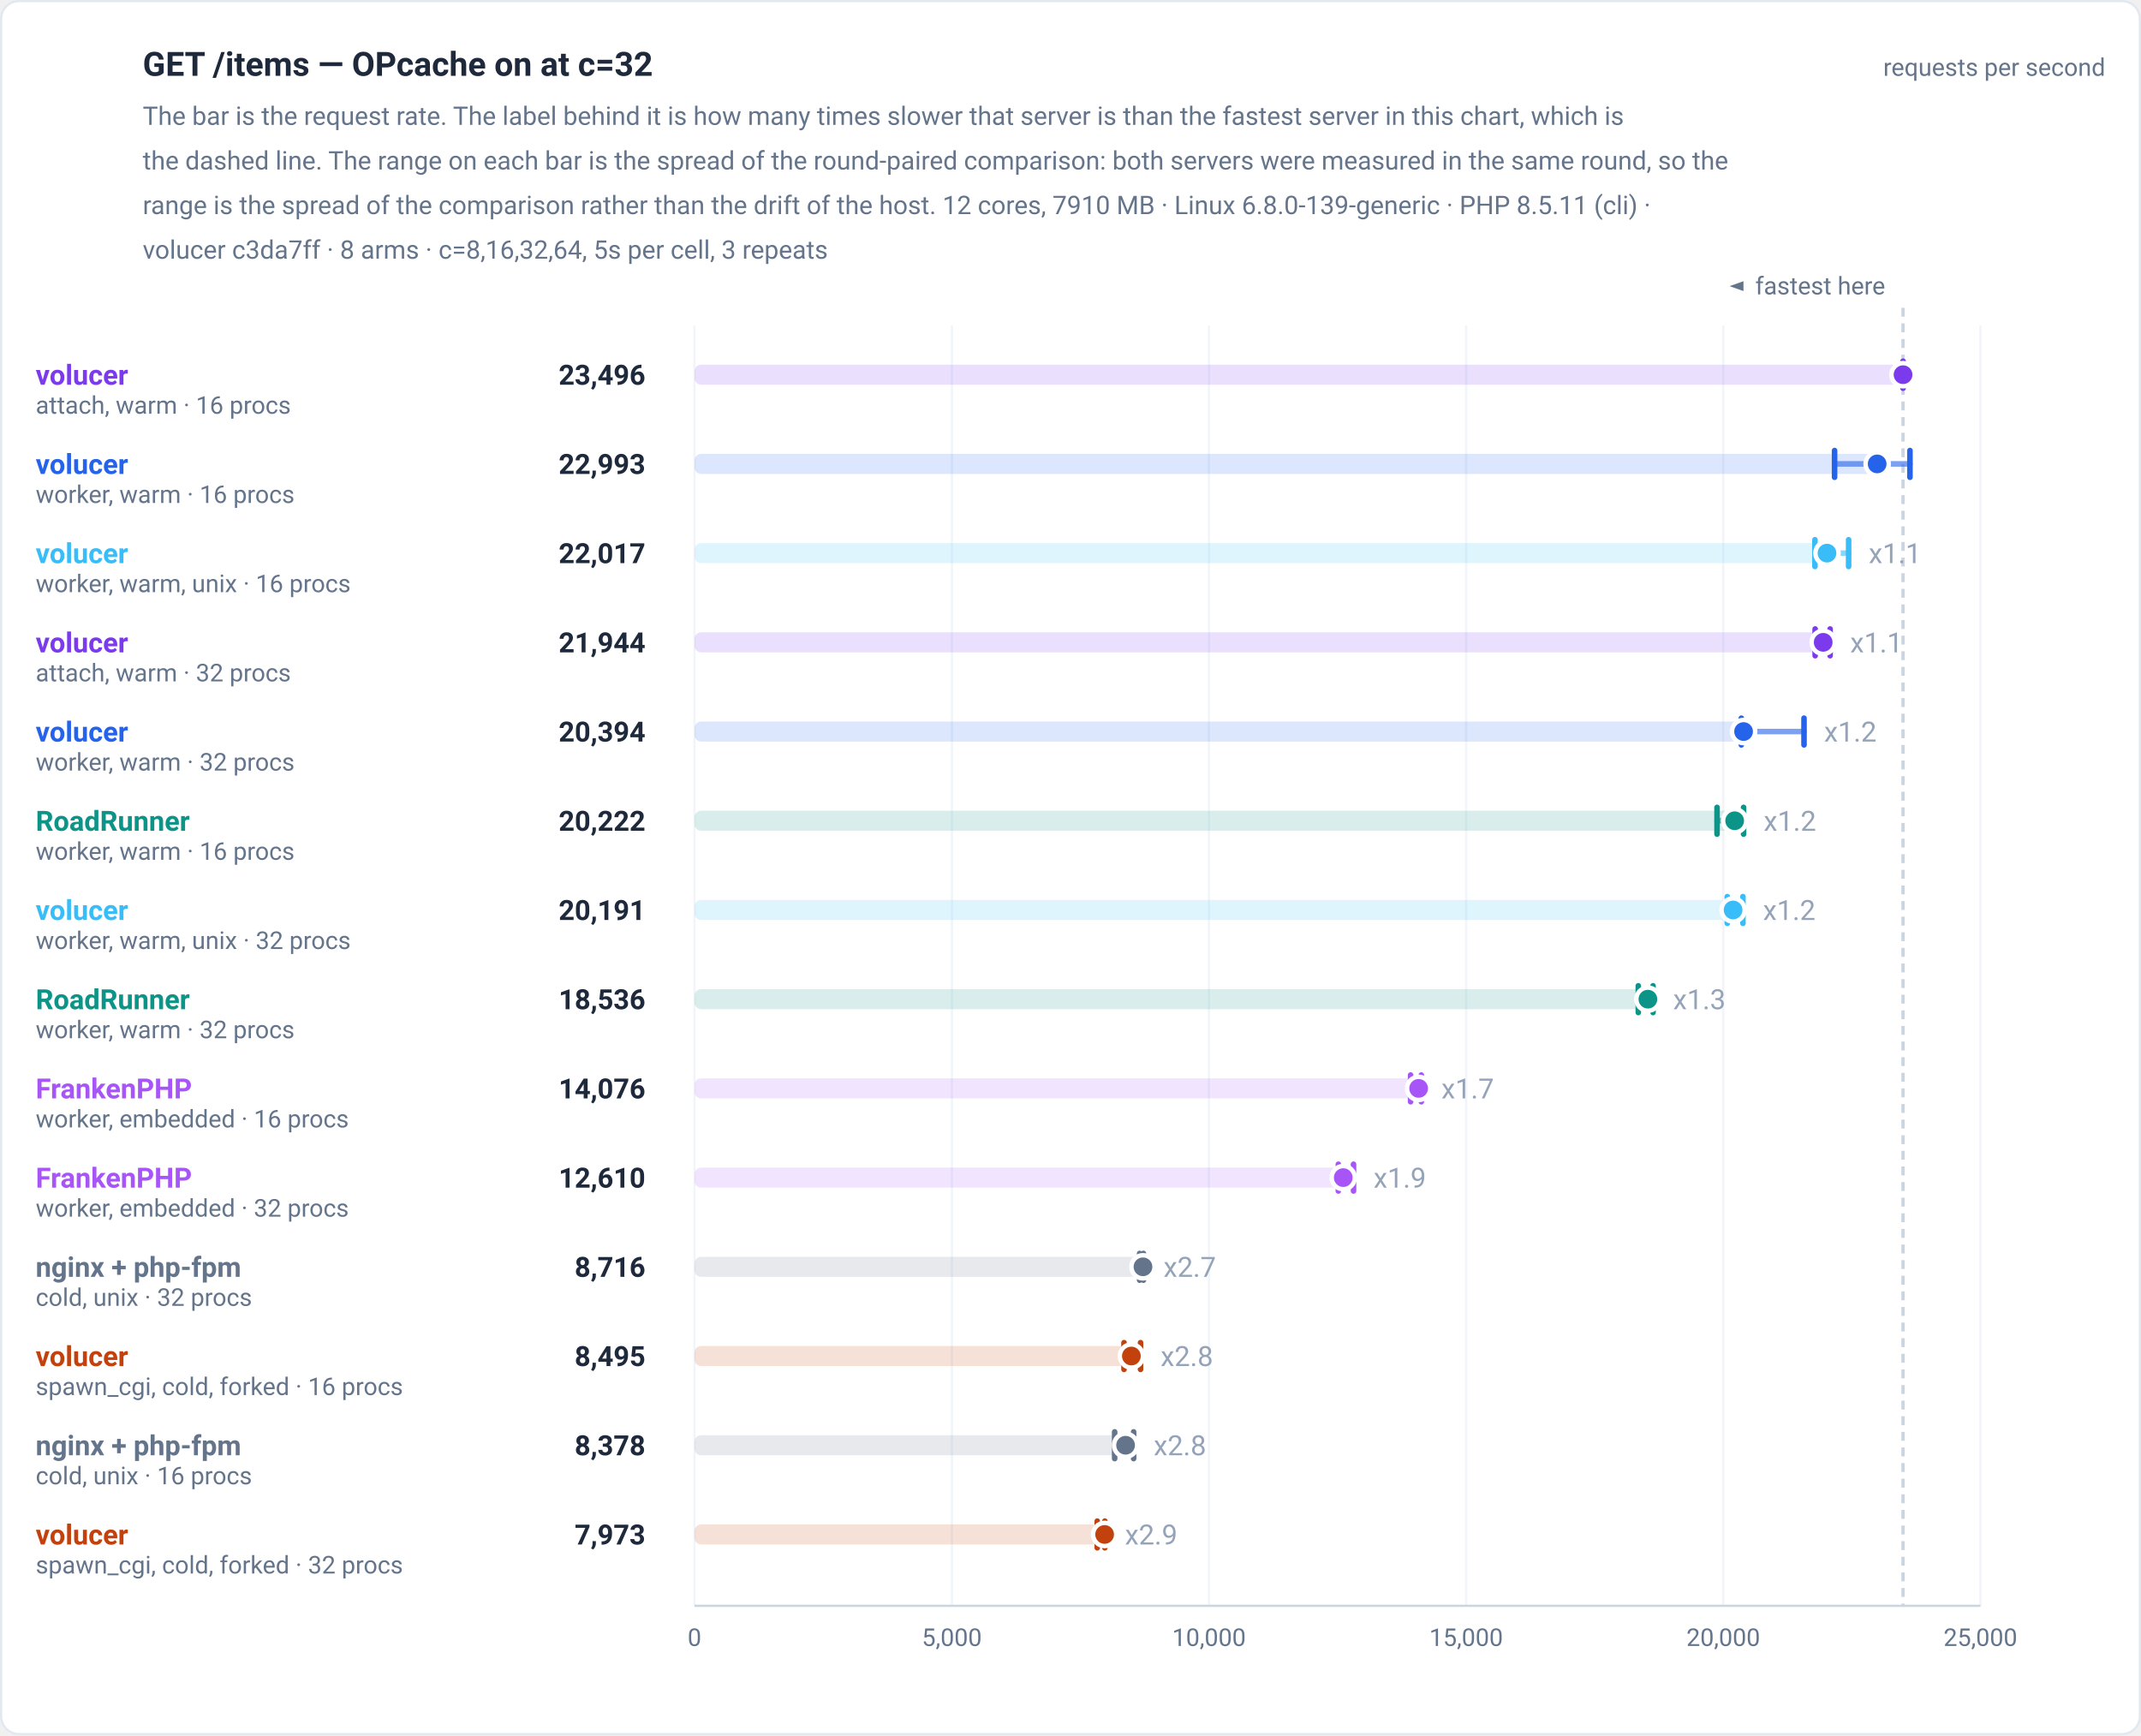
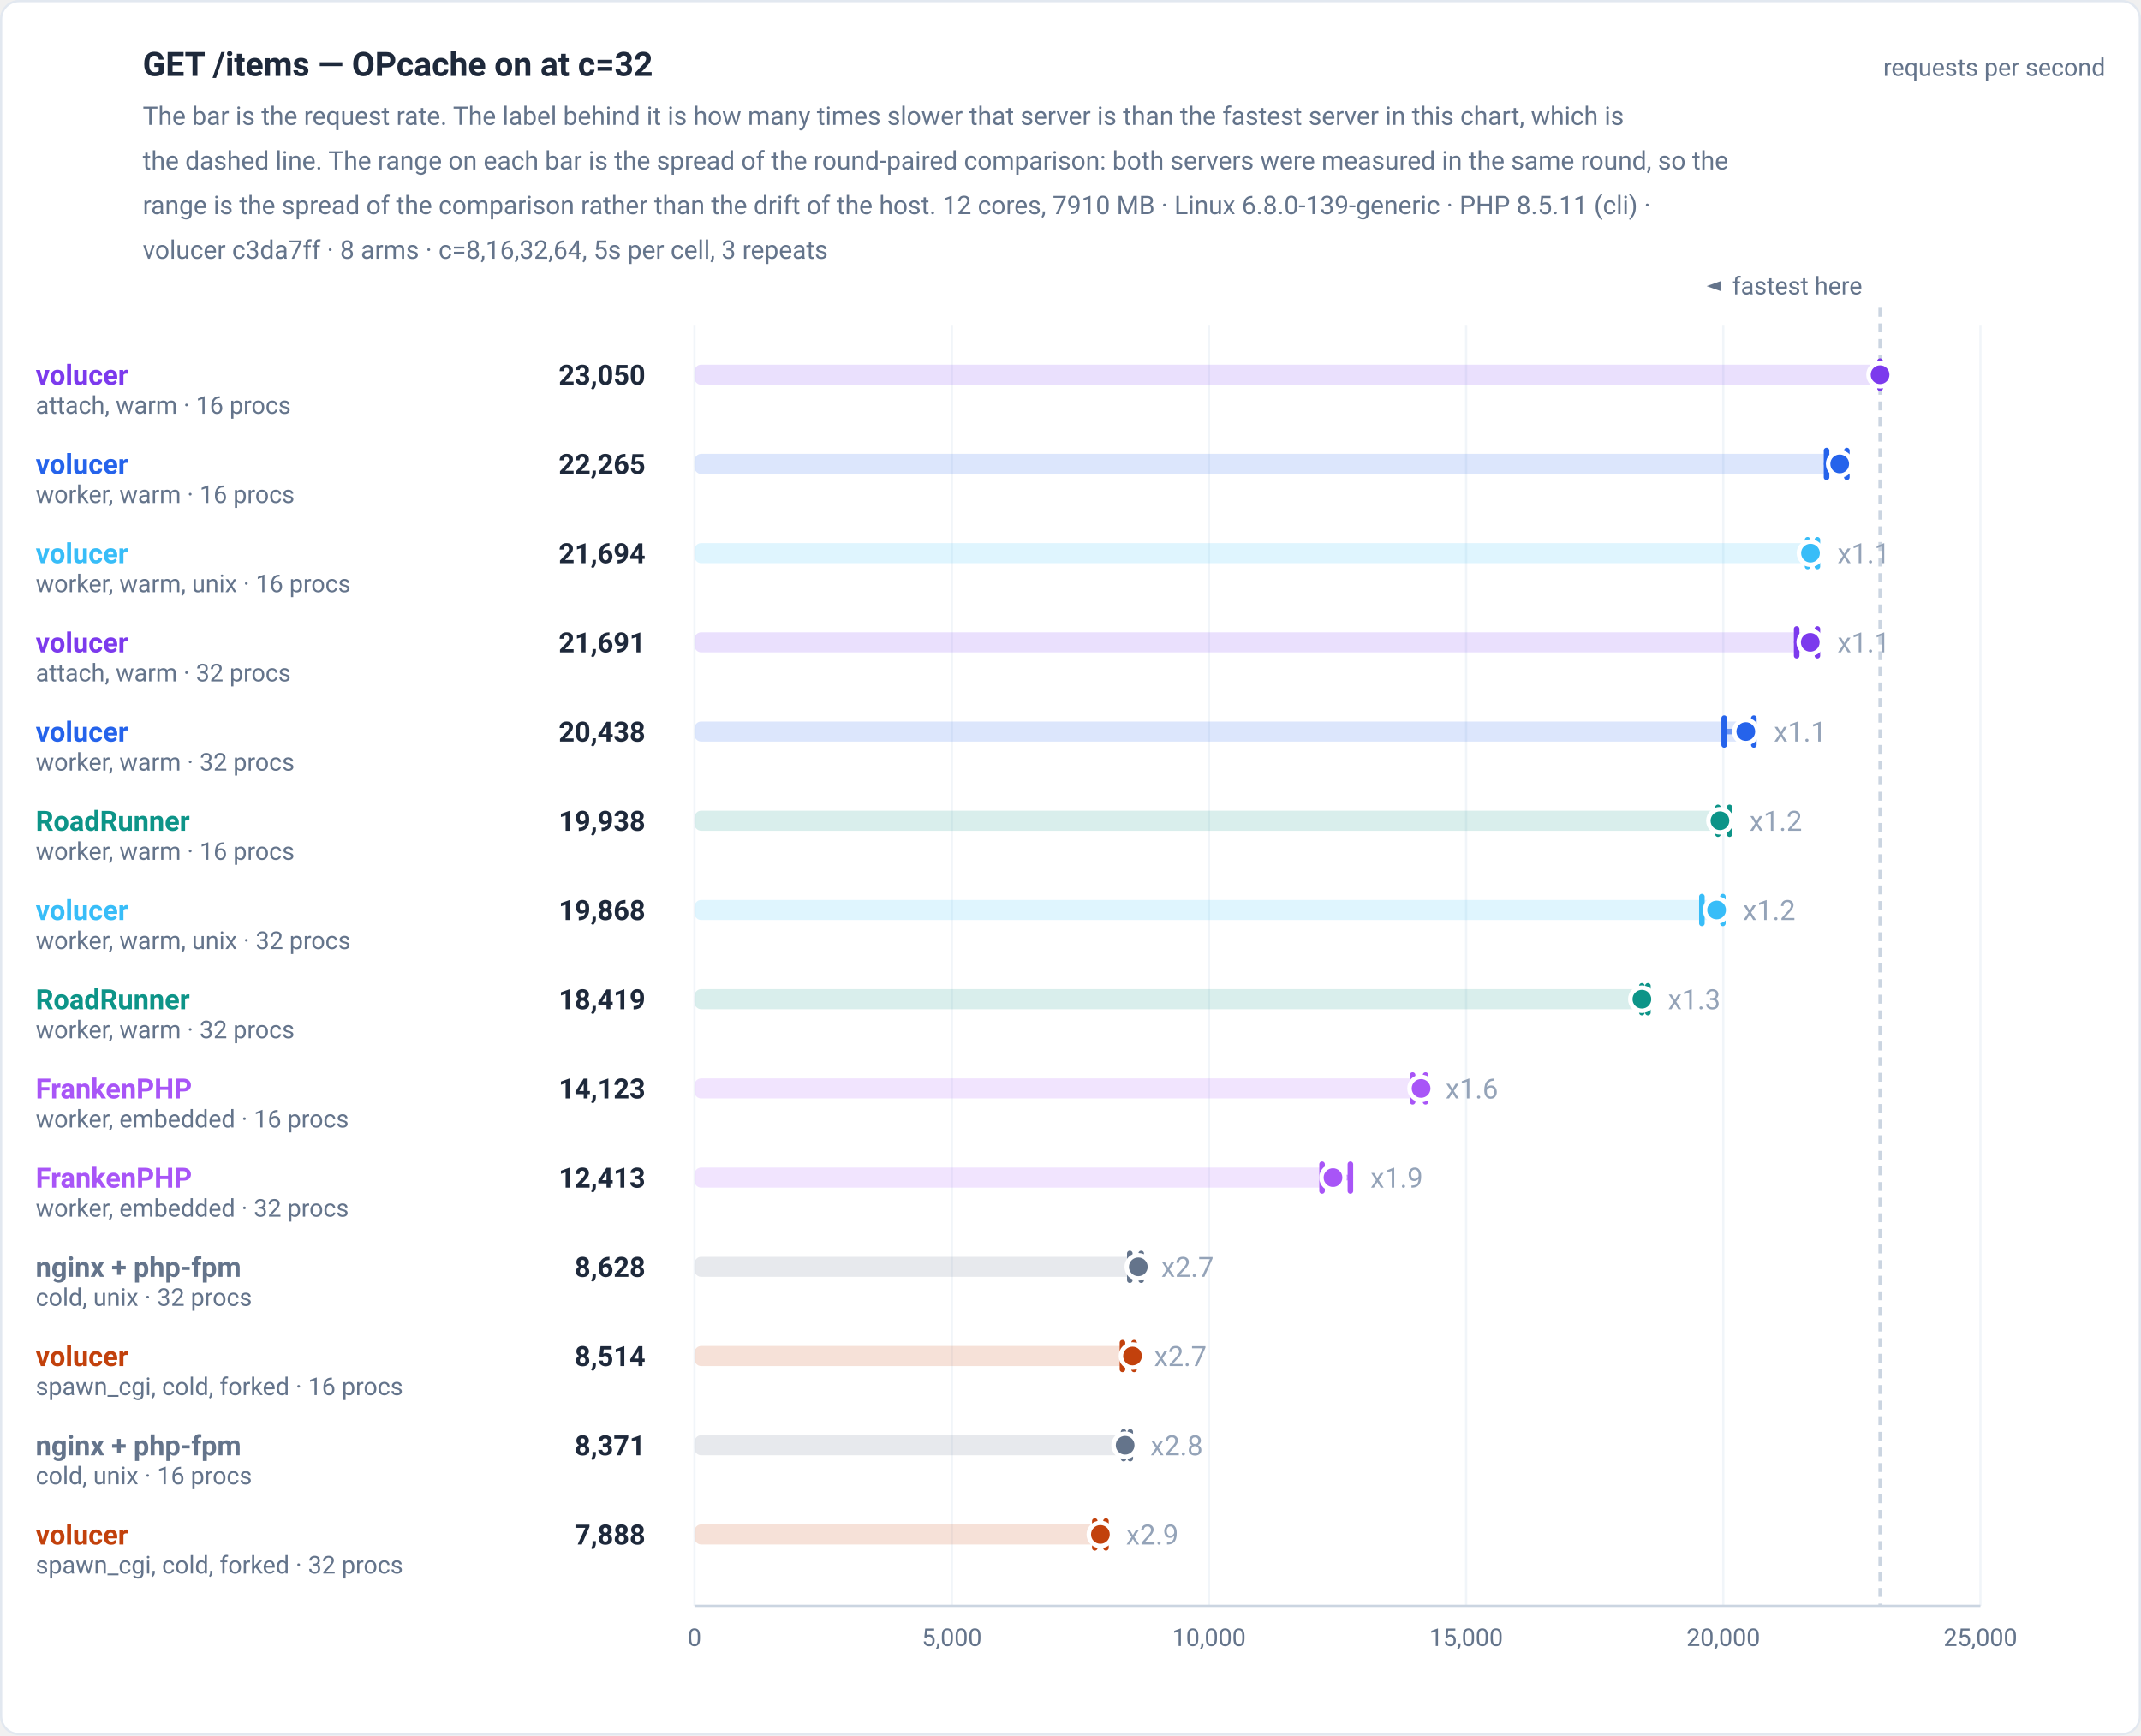
<svg xmlns="http://www.w3.org/2000/svg" width="960" height="778" viewBox="0 0 960 778" role="img" aria-label="GET /items — OPcache on at c=32">
  <rect x="0.5" y="0.5" width="959" height="777" rx="8" fill="#ffffff" stroke="#e2e8f0" />
  <text x="64.0" y="34.0" font-family="-apple-system,BlinkMacSystemFont,'Segoe UI',Roboto,Helvetica,Arial,sans-serif" font-size="15" fill="#1e293b" text-anchor="start" font-weight="600">GET /items — OPcache on at c=32</text>
  <text x="64.0" y="56.0" font-family="-apple-system,BlinkMacSystemFont,'Segoe UI',Roboto,Helvetica,Arial,sans-serif" font-size="11.5" fill="#64748b" text-anchor="start" font-weight="normal">The bar is the request rate. The label behind it is how many times slower that server is than the fastest server in this chart, which is</text>
  <text x="64.0" y="76.0" font-family="-apple-system,BlinkMacSystemFont,'Segoe UI',Roboto,Helvetica,Arial,sans-serif" font-size="11.5" fill="#64748b" text-anchor="start" font-weight="normal">the dashed line. The range on each bar is the spread of the round-paired comparison: both servers were measured in the same round, so the</text>
  <text x="64.0" y="96.0" font-family="-apple-system,BlinkMacSystemFont,'Segoe UI',Roboto,Helvetica,Arial,sans-serif" font-size="11.5" fill="#64748b" text-anchor="start" font-weight="normal">range is the spread of the comparison rather than the drift of the host. 12 cores, 7910 MB · Linux 6.8.0-139-generic · PHP 8.5.11 (cli) ·</text>
  <text x="64.0" y="116.0" font-family="-apple-system,BlinkMacSystemFont,'Segoe UI',Roboto,Helvetica,Arial,sans-serif" font-size="11.5" fill="#64748b" text-anchor="start" font-weight="normal">volucer c3da7ff · 8 arms · c=8,16,32,64, 5s per cell, 3 repeats</text>
  <text x="944.0" y="34.0" font-family="-apple-system,BlinkMacSystemFont,'Segoe UI',Roboto,Helvetica,Arial,sans-serif" font-size="11" fill="#64748b" text-anchor="end" font-weight="normal">requests per second</text>
  <line x1="311.4" y1="146.0" x2="311.4" y2="720.0" stroke="#f1f5f9" stroke-width="1" />
  <text x="311.4" y="738.0" font-family="-apple-system,BlinkMacSystemFont,'Segoe UI',Roboto,Helvetica,Arial,sans-serif" font-size="11" fill="#64748b" text-anchor="middle" font-weight="normal">0</text>
  <line x1="426.8" y1="146.0" x2="426.8" y2="720.0" stroke="#f1f5f9" stroke-width="1" />
  <text x="426.8" y="738.0" font-family="-apple-system,BlinkMacSystemFont,'Segoe UI',Roboto,Helvetica,Arial,sans-serif" font-size="11" fill="#64748b" text-anchor="middle" font-weight="normal">5,000</text>
  <line x1="542.1" y1="146.0" x2="542.1" y2="720.0" stroke="#f1f5f9" stroke-width="1" />
  <text x="542.1" y="738.0" font-family="-apple-system,BlinkMacSystemFont,'Segoe UI',Roboto,Helvetica,Arial,sans-serif" font-size="11" fill="#64748b" text-anchor="middle" font-weight="normal">10,000</text>
  <line x1="657.4" y1="146.0" x2="657.4" y2="720.0" stroke="#f1f5f9" stroke-width="1" />
  <text x="657.4" y="738.0" font-family="-apple-system,BlinkMacSystemFont,'Segoe UI',Roboto,Helvetica,Arial,sans-serif" font-size="11" fill="#64748b" text-anchor="middle" font-weight="normal">15,000</text>
  <line x1="772.7" y1="146.0" x2="772.7" y2="720.0" stroke="#f1f5f9" stroke-width="1" />
  <text x="772.7" y="738.0" font-family="-apple-system,BlinkMacSystemFont,'Segoe UI',Roboto,Helvetica,Arial,sans-serif" font-size="11" fill="#64748b" text-anchor="middle" font-weight="normal">20,000</text>
  <line x1="888.0" y1="146.0" x2="888.0" y2="720.0" stroke="#f1f5f9" stroke-width="1" />
  <text x="888.0" y="738.0" font-family="-apple-system,BlinkMacSystemFont,'Segoe UI',Roboto,Helvetica,Arial,sans-serif" font-size="11" fill="#64748b" text-anchor="middle" font-weight="normal">25,000</text>
-   <line x1="853.3" y1="138.0" x2="853.3" y2="720.0" stroke="#cbd5e1" stroke-width="1.5" stroke-dasharray="4 3" />
-   <text x="845.3" y="132.0" font-family="-apple-system,BlinkMacSystemFont,'Segoe UI',Roboto,Helvetica,Arial,sans-serif" font-size="11" fill="#64748b" text-anchor="end" font-weight="normal">◄ fastest here</text>
+   <line x1="843.0" y1="138.0" x2="843.0" y2="720.0" stroke="#cbd5e1" stroke-width="1.5" stroke-dasharray="4 3" />
+   <text x="835.0" y="132.0" font-family="-apple-system,BlinkMacSystemFont,'Segoe UI',Roboto,Helvetica,Arial,sans-serif" font-size="11" fill="#64748b" text-anchor="end" font-weight="normal">◄ fastest here</text>
  <line x1="311.4" y1="720.0" x2="888.0" y2="720.0" stroke="#cbd5e1" stroke-width="1" />
-   <rect x="311.4" y="163.5" width="541.9" height="9.0" rx="3" fill="#7c3aed" fill-opacity="0.16" />
-   <line x1="853.3" y1="168.0" x2="853.3" y2="168.0" stroke="#7c3aed" stroke-width="2.5" stroke-linecap="round" opacity="0.6" />
-   <line x1="853.3" y1="162.0" x2="853.3" y2="174.0" stroke="#7c3aed" stroke-width="2.5" stroke-linecap="round" />
-   <line x1="853.3" y1="162.0" x2="853.3" y2="174.0" stroke="#7c3aed" stroke-width="2.5" stroke-linecap="round" />
-   <circle cx="853.3" cy="168.0" r="5.2" fill="#7c3aed" stroke="#ffffff" stroke-width="2" />
+   <rect x="311.4" y="163.5" width="531.6" height="9.0" rx="3" fill="#7c3aed" fill-opacity="0.16" />
+   <line x1="843.0" y1="168.0" x2="843.0" y2="168.0" stroke="#7c3aed" stroke-width="2.5" stroke-linecap="round" opacity="0.6" />
+   <line x1="843.0" y1="162.0" x2="843.0" y2="174.0" stroke="#7c3aed" stroke-width="2.5" stroke-linecap="round" />
+   <line x1="843.0" y1="162.0" x2="843.0" y2="174.0" stroke="#7c3aed" stroke-width="2.5" stroke-linecap="round" />
+   <circle cx="843.0" cy="168.0" r="5.2" fill="#7c3aed" stroke="#ffffff" stroke-width="2" />
  <text x="16.0" y="172.5" font-family="-apple-system,BlinkMacSystemFont,'Segoe UI',Roboto,Helvetica,Arial,sans-serif" font-size="12.5" fill="#7c3aed" text-anchor="start" font-weight="700">volucer</text>
  <text x="16.0" y="185.5" font-family="-apple-system,BlinkMacSystemFont,'Segoe UI',Roboto,Helvetica,Arial,sans-serif" font-size="11" fill="#64748b" text-anchor="start" font-weight="normal">attach, warm · 16 procs</text>
-   <text x="289.4" y="172.5" font-family="-apple-system,BlinkMacSystemFont,'Segoe UI',Roboto,Helvetica,Arial,sans-serif" font-size="12.5" fill="#1e293b" text-anchor="end" font-weight="700">23,496</text>
-   <rect x="311.4" y="203.5" width="530.3" height="9.0" rx="3" fill="#2563eb" fill-opacity="0.16" />
-   <line x1="822.6" y1="208.0" x2="856.4" y2="208.0" stroke="#2563eb" stroke-width="2.5" stroke-linecap="round" opacity="0.6" />
-   <line x1="822.6" y1="202.0" x2="822.6" y2="214.0" stroke="#2563eb" stroke-width="2.5" stroke-linecap="round" />
-   <line x1="856.4" y1="202.0" x2="856.4" y2="214.0" stroke="#2563eb" stroke-width="2.5" stroke-linecap="round" />
-   <circle cx="841.7" cy="208.0" r="5.2" fill="#2563eb" stroke="#ffffff" stroke-width="2" />
+   <text x="289.4" y="172.5" font-family="-apple-system,BlinkMacSystemFont,'Segoe UI',Roboto,Helvetica,Arial,sans-serif" font-size="12.5" fill="#1e293b" text-anchor="end" font-weight="700">23,050</text>
+   <rect x="311.4" y="203.5" width="513.5" height="9.0" rx="3" fill="#2563eb" fill-opacity="0.16" />
+   <line x1="819.0" y1="208.0" x2="828.1" y2="208.0" stroke="#2563eb" stroke-width="2.5" stroke-linecap="round" opacity="0.6" />
+   <line x1="819.0" y1="202.0" x2="819.0" y2="214.0" stroke="#2563eb" stroke-width="2.5" stroke-linecap="round" />
+   <line x1="828.1" y1="202.0" x2="828.1" y2="214.0" stroke="#2563eb" stroke-width="2.5" stroke-linecap="round" />
+   <circle cx="824.9" cy="208.0" r="5.2" fill="#2563eb" stroke="#ffffff" stroke-width="2" />
  <text x="16.0" y="212.5" font-family="-apple-system,BlinkMacSystemFont,'Segoe UI',Roboto,Helvetica,Arial,sans-serif" font-size="12.5" fill="#2563eb" text-anchor="start" font-weight="700">volucer</text>
  <text x="16.0" y="225.5" font-family="-apple-system,BlinkMacSystemFont,'Segoe UI',Roboto,Helvetica,Arial,sans-serif" font-size="11" fill="#64748b" text-anchor="start" font-weight="normal">worker, warm · 16 procs</text>
-   <text x="289.4" y="212.5" font-family="-apple-system,BlinkMacSystemFont,'Segoe UI',Roboto,Helvetica,Arial,sans-serif" font-size="12.5" fill="#1e293b" text-anchor="end" font-weight="700">22,993</text>
-   <rect x="311.4" y="243.5" width="507.8" height="9.0" rx="3" fill="#38bdf8" fill-opacity="0.16" />
-   <line x1="813.8" y1="248.0" x2="828.9" y2="248.0" stroke="#38bdf8" stroke-width="2.5" stroke-linecap="round" opacity="0.6" />
-   <line x1="813.8" y1="242.0" x2="813.8" y2="254.0" stroke="#38bdf8" stroke-width="2.5" stroke-linecap="round" />
-   <line x1="828.9" y1="242.0" x2="828.9" y2="254.0" stroke="#38bdf8" stroke-width="2.5" stroke-linecap="round" />
-   <circle cx="819.2" cy="248.0" r="5.2" fill="#38bdf8" stroke="#ffffff" stroke-width="2" />
+   <text x="289.4" y="212.5" font-family="-apple-system,BlinkMacSystemFont,'Segoe UI',Roboto,Helvetica,Arial,sans-serif" font-size="12.5" fill="#1e293b" text-anchor="end" font-weight="700">22,265</text>
+   <rect x="311.4" y="243.5" width="500.3" height="9.0" rx="3" fill="#38bdf8" fill-opacity="0.16" />
+   <line x1="810.5" y1="248.0" x2="814.9" y2="248.0" stroke="#38bdf8" stroke-width="2.5" stroke-linecap="round" opacity="0.6" />
+   <line x1="810.5" y1="242.0" x2="810.5" y2="254.0" stroke="#38bdf8" stroke-width="2.5" stroke-linecap="round" />
+   <line x1="814.9" y1="242.0" x2="814.9" y2="254.0" stroke="#38bdf8" stroke-width="2.5" stroke-linecap="round" />
+   <circle cx="811.8" cy="248.0" r="5.2" fill="#38bdf8" stroke="#ffffff" stroke-width="2" />
  <text x="16.0" y="252.5" font-family="-apple-system,BlinkMacSystemFont,'Segoe UI',Roboto,Helvetica,Arial,sans-serif" font-size="12.5" fill="#38bdf8" text-anchor="start" font-weight="700">volucer</text>
  <text x="16.0" y="265.5" font-family="-apple-system,BlinkMacSystemFont,'Segoe UI',Roboto,Helvetica,Arial,sans-serif" font-size="11" fill="#64748b" text-anchor="start" font-weight="normal">worker, warm, unix · 16 procs</text>
-   <text x="289.4" y="252.5" font-family="-apple-system,BlinkMacSystemFont,'Segoe UI',Roboto,Helvetica,Arial,sans-serif" font-size="12.5" fill="#1e293b" text-anchor="end" font-weight="700">22,017</text>
-   <text x="837.9" y="252.5" font-family="-apple-system,BlinkMacSystemFont,'Segoe UI',Roboto,Helvetica,Arial,sans-serif" font-size="12.5" fill="#94a3b8" text-anchor="start" font-weight="normal">x1.1</text>
-   <rect x="311.4" y="283.5" width="506.1" height="9.0" rx="3" fill="#7c3aed" fill-opacity="0.16" />
-   <line x1="813.9" y1="288.0" x2="820.6" y2="288.0" stroke="#7c3aed" stroke-width="2.5" stroke-linecap="round" opacity="0.6" />
-   <line x1="813.9" y1="282.0" x2="813.9" y2="294.0" stroke="#7c3aed" stroke-width="2.5" stroke-linecap="round" />
-   <line x1="820.6" y1="282.0" x2="820.6" y2="294.0" stroke="#7c3aed" stroke-width="2.5" stroke-linecap="round" />
-   <circle cx="817.5" cy="288.0" r="5.2" fill="#7c3aed" stroke="#ffffff" stroke-width="2" />
+   <text x="289.4" y="252.5" font-family="-apple-system,BlinkMacSystemFont,'Segoe UI',Roboto,Helvetica,Arial,sans-serif" font-size="12.5" fill="#1e293b" text-anchor="end" font-weight="700">21,694</text>
+   <text x="823.9" y="252.5" font-family="-apple-system,BlinkMacSystemFont,'Segoe UI',Roboto,Helvetica,Arial,sans-serif" font-size="12.5" fill="#94a3b8" text-anchor="start" font-weight="normal">x1.1</text>
+   <rect x="311.4" y="283.5" width="500.3" height="9.0" rx="3" fill="#7c3aed" fill-opacity="0.16" />
+   <line x1="805.6" y1="288.0" x2="814.9" y2="288.0" stroke="#7c3aed" stroke-width="2.5" stroke-linecap="round" opacity="0.6" />
+   <line x1="805.6" y1="282.0" x2="805.6" y2="294.0" stroke="#7c3aed" stroke-width="2.5" stroke-linecap="round" />
+   <line x1="814.9" y1="282.0" x2="814.9" y2="294.0" stroke="#7c3aed" stroke-width="2.5" stroke-linecap="round" />
+   <circle cx="811.7" cy="288.0" r="5.2" fill="#7c3aed" stroke="#ffffff" stroke-width="2" />
  <text x="16.0" y="292.5" font-family="-apple-system,BlinkMacSystemFont,'Segoe UI',Roboto,Helvetica,Arial,sans-serif" font-size="12.5" fill="#7c3aed" text-anchor="start" font-weight="700">volucer</text>
  <text x="16.0" y="305.5" font-family="-apple-system,BlinkMacSystemFont,'Segoe UI',Roboto,Helvetica,Arial,sans-serif" font-size="11" fill="#64748b" text-anchor="start" font-weight="normal">attach, warm · 32 procs</text>
-   <text x="289.4" y="292.5" font-family="-apple-system,BlinkMacSystemFont,'Segoe UI',Roboto,Helvetica,Arial,sans-serif" font-size="12.5" fill="#1e293b" text-anchor="end" font-weight="700">21,944</text>
-   <text x="829.6" y="292.5" font-family="-apple-system,BlinkMacSystemFont,'Segoe UI',Roboto,Helvetica,Arial,sans-serif" font-size="12.5" fill="#94a3b8" text-anchor="start" font-weight="normal">x1.1</text>
-   <rect x="311.4" y="323.5" width="470.3" height="9.0" rx="3" fill="#2563eb" fill-opacity="0.16" />
-   <line x1="780.8" y1="328.0" x2="808.9" y2="328.0" stroke="#2563eb" stroke-width="2.5" stroke-linecap="round" opacity="0.6" />
-   <line x1="780.8" y1="322.0" x2="780.8" y2="334.0" stroke="#2563eb" stroke-width="2.5" stroke-linecap="round" />
-   <line x1="808.9" y1="322.0" x2="808.9" y2="334.0" stroke="#2563eb" stroke-width="2.5" stroke-linecap="round" />
-   <circle cx="781.8" cy="328.0" r="5.2" fill="#2563eb" stroke="#ffffff" stroke-width="2" />
+   <text x="289.4" y="292.5" font-family="-apple-system,BlinkMacSystemFont,'Segoe UI',Roboto,Helvetica,Arial,sans-serif" font-size="12.5" fill="#1e293b" text-anchor="end" font-weight="700">21,691</text>
+   <text x="823.9" y="292.5" font-family="-apple-system,BlinkMacSystemFont,'Segoe UI',Roboto,Helvetica,Arial,sans-serif" font-size="12.5" fill="#94a3b8" text-anchor="start" font-weight="normal">x1.1</text>
+   <rect x="311.4" y="323.5" width="471.3" height="9.0" rx="3" fill="#2563eb" fill-opacity="0.16" />
+   <line x1="773.1" y1="328.0" x2="786.4" y2="328.0" stroke="#2563eb" stroke-width="2.5" stroke-linecap="round" opacity="0.6" />
+   <line x1="773.1" y1="322.0" x2="773.1" y2="334.0" stroke="#2563eb" stroke-width="2.5" stroke-linecap="round" />
+   <line x1="786.4" y1="322.0" x2="786.4" y2="334.0" stroke="#2563eb" stroke-width="2.5" stroke-linecap="round" />
+   <circle cx="782.8" cy="328.0" r="5.2" fill="#2563eb" stroke="#ffffff" stroke-width="2" />
  <text x="16.0" y="332.5" font-family="-apple-system,BlinkMacSystemFont,'Segoe UI',Roboto,Helvetica,Arial,sans-serif" font-size="12.5" fill="#2563eb" text-anchor="start" font-weight="700">volucer</text>
  <text x="16.0" y="345.5" font-family="-apple-system,BlinkMacSystemFont,'Segoe UI',Roboto,Helvetica,Arial,sans-serif" font-size="11" fill="#64748b" text-anchor="start" font-weight="normal">worker, warm · 32 procs</text>
-   <text x="289.4" y="332.5" font-family="-apple-system,BlinkMacSystemFont,'Segoe UI',Roboto,Helvetica,Arial,sans-serif" font-size="12.5" fill="#1e293b" text-anchor="end" font-weight="700">20,394</text>
-   <text x="817.9" y="332.5" font-family="-apple-system,BlinkMacSystemFont,'Segoe UI',Roboto,Helvetica,Arial,sans-serif" font-size="12.5" fill="#94a3b8" text-anchor="start" font-weight="normal">x1.2</text>
-   <rect x="311.4" y="363.5" width="466.4" height="9.0" rx="3" fill="#0d9488" fill-opacity="0.16" />
-   <line x1="769.9" y1="368.0" x2="781.8" y2="368.0" stroke="#0d9488" stroke-width="2.5" stroke-linecap="round" opacity="0.6" />
-   <line x1="769.9" y1="362.0" x2="769.9" y2="374.0" stroke="#0d9488" stroke-width="2.5" stroke-linecap="round" />
-   <line x1="781.8" y1="362.0" x2="781.8" y2="374.0" stroke="#0d9488" stroke-width="2.5" stroke-linecap="round" />
-   <circle cx="777.8" cy="368.0" r="5.2" fill="#0d9488" stroke="#ffffff" stroke-width="2" />
+   <text x="289.4" y="332.5" font-family="-apple-system,BlinkMacSystemFont,'Segoe UI',Roboto,Helvetica,Arial,sans-serif" font-size="12.5" fill="#1e293b" text-anchor="end" font-weight="700">20,438</text>
+   <text x="795.4" y="332.5" font-family="-apple-system,BlinkMacSystemFont,'Segoe UI',Roboto,Helvetica,Arial,sans-serif" font-size="12.5" fill="#94a3b8" text-anchor="start" font-weight="normal">x1.1</text>
+   <rect x="311.4" y="363.5" width="459.8" height="9.0" rx="3" fill="#0d9488" fill-opacity="0.16" />
+   <line x1="770.3" y1="368.0" x2="775.5" y2="368.0" stroke="#0d9488" stroke-width="2.5" stroke-linecap="round" opacity="0.6" />
+   <line x1="770.3" y1="362.0" x2="770.3" y2="374.0" stroke="#0d9488" stroke-width="2.5" stroke-linecap="round" />
+   <line x1="775.5" y1="362.0" x2="775.5" y2="374.0" stroke="#0d9488" stroke-width="2.5" stroke-linecap="round" />
+   <circle cx="771.2" cy="368.0" r="5.2" fill="#0d9488" stroke="#ffffff" stroke-width="2" />
  <text x="16.0" y="372.5" font-family="-apple-system,BlinkMacSystemFont,'Segoe UI',Roboto,Helvetica,Arial,sans-serif" font-size="12.5" fill="#0d9488" text-anchor="start" font-weight="700">RoadRunner</text>
  <text x="16.0" y="385.5" font-family="-apple-system,BlinkMacSystemFont,'Segoe UI',Roboto,Helvetica,Arial,sans-serif" font-size="11" fill="#64748b" text-anchor="start" font-weight="normal">worker, warm · 16 procs</text>
-   <text x="289.4" y="372.5" font-family="-apple-system,BlinkMacSystemFont,'Segoe UI',Roboto,Helvetica,Arial,sans-serif" font-size="12.5" fill="#1e293b" text-anchor="end" font-weight="700">20,222</text>
-   <text x="790.8" y="372.5" font-family="-apple-system,BlinkMacSystemFont,'Segoe UI',Roboto,Helvetica,Arial,sans-serif" font-size="12.5" fill="#94a3b8" text-anchor="start" font-weight="normal">x1.2</text>
-   <rect x="311.4" y="403.5" width="465.7" height="9.0" rx="3" fill="#38bdf8" fill-opacity="0.16" />
-   <line x1="774.5" y1="408.0" x2="781.5" y2="408.0" stroke="#38bdf8" stroke-width="2.5" stroke-linecap="round" opacity="0.6" />
-   <line x1="774.5" y1="402.0" x2="774.5" y2="414.0" stroke="#38bdf8" stroke-width="2.5" stroke-linecap="round" />
-   <line x1="781.5" y1="402.0" x2="781.5" y2="414.0" stroke="#38bdf8" stroke-width="2.5" stroke-linecap="round" />
-   <circle cx="777.1" cy="408.0" r="5.2" fill="#38bdf8" stroke="#ffffff" stroke-width="2" />
+   <text x="289.4" y="372.5" font-family="-apple-system,BlinkMacSystemFont,'Segoe UI',Roboto,Helvetica,Arial,sans-serif" font-size="12.5" fill="#1e293b" text-anchor="end" font-weight="700">19,938</text>
+   <text x="784.5" y="372.5" font-family="-apple-system,BlinkMacSystemFont,'Segoe UI',Roboto,Helvetica,Arial,sans-serif" font-size="12.5" fill="#94a3b8" text-anchor="start" font-weight="normal">x1.2</text>
+   <rect x="311.4" y="403.5" width="458.2" height="9.0" rx="3" fill="#38bdf8" fill-opacity="0.16" />
+   <line x1="763.1" y1="408.0" x2="772.5" y2="408.0" stroke="#38bdf8" stroke-width="2.5" stroke-linecap="round" opacity="0.6" />
+   <line x1="763.1" y1="402.0" x2="763.1" y2="414.0" stroke="#38bdf8" stroke-width="2.5" stroke-linecap="round" />
+   <line x1="772.5" y1="402.0" x2="772.5" y2="414.0" stroke="#38bdf8" stroke-width="2.5" stroke-linecap="round" />
+   <circle cx="769.7" cy="408.0" r="5.2" fill="#38bdf8" stroke="#ffffff" stroke-width="2" />
  <text x="16.0" y="412.5" font-family="-apple-system,BlinkMacSystemFont,'Segoe UI',Roboto,Helvetica,Arial,sans-serif" font-size="12.5" fill="#38bdf8" text-anchor="start" font-weight="700">volucer</text>
  <text x="16.0" y="425.5" font-family="-apple-system,BlinkMacSystemFont,'Segoe UI',Roboto,Helvetica,Arial,sans-serif" font-size="11" fill="#64748b" text-anchor="start" font-weight="normal">worker, warm, unix · 32 procs</text>
-   <text x="289.4" y="412.5" font-family="-apple-system,BlinkMacSystemFont,'Segoe UI',Roboto,Helvetica,Arial,sans-serif" font-size="12.5" fill="#1e293b" text-anchor="end" font-weight="700">20,191</text>
-   <text x="790.5" y="412.5" font-family="-apple-system,BlinkMacSystemFont,'Segoe UI',Roboto,Helvetica,Arial,sans-serif" font-size="12.5" fill="#94a3b8" text-anchor="start" font-weight="normal">x1.2</text>
-   <rect x="311.4" y="443.5" width="427.5" height="9.0" rx="3" fill="#0d9488" fill-opacity="0.16" />
-   <line x1="734.6" y1="448.0" x2="741.2" y2="448.0" stroke="#0d9488" stroke-width="2.5" stroke-linecap="round" opacity="0.6" />
-   <line x1="734.6" y1="442.0" x2="734.6" y2="454.0" stroke="#0d9488" stroke-width="2.5" stroke-linecap="round" />
-   <line x1="741.2" y1="442.0" x2="741.2" y2="454.0" stroke="#0d9488" stroke-width="2.5" stroke-linecap="round" />
-   <circle cx="738.9" cy="448.0" r="5.2" fill="#0d9488" stroke="#ffffff" stroke-width="2" />
+   <text x="289.4" y="412.5" font-family="-apple-system,BlinkMacSystemFont,'Segoe UI',Roboto,Helvetica,Arial,sans-serif" font-size="12.5" fill="#1e293b" text-anchor="end" font-weight="700">19,868</text>
+   <text x="781.5" y="412.5" font-family="-apple-system,BlinkMacSystemFont,'Segoe UI',Roboto,Helvetica,Arial,sans-serif" font-size="12.5" fill="#94a3b8" text-anchor="start" font-weight="normal">x1.2</text>
+   <rect x="311.4" y="443.5" width="424.8" height="9.0" rx="3" fill="#0d9488" fill-opacity="0.16" />
+   <line x1="736.2" y1="448.0" x2="738.9" y2="448.0" stroke="#0d9488" stroke-width="2.5" stroke-linecap="round" opacity="0.6" />
+   <line x1="736.2" y1="442.0" x2="736.2" y2="454.0" stroke="#0d9488" stroke-width="2.5" stroke-linecap="round" />
+   <line x1="738.9" y1="442.0" x2="738.9" y2="454.0" stroke="#0d9488" stroke-width="2.5" stroke-linecap="round" />
+   <circle cx="736.2" cy="448.0" r="5.2" fill="#0d9488" stroke="#ffffff" stroke-width="2" />
  <text x="16.0" y="452.5" font-family="-apple-system,BlinkMacSystemFont,'Segoe UI',Roboto,Helvetica,Arial,sans-serif" font-size="12.5" fill="#0d9488" text-anchor="start" font-weight="700">RoadRunner</text>
  <text x="16.0" y="465.5" font-family="-apple-system,BlinkMacSystemFont,'Segoe UI',Roboto,Helvetica,Arial,sans-serif" font-size="11" fill="#64748b" text-anchor="start" font-weight="normal">worker, warm · 32 procs</text>
-   <text x="289.4" y="452.5" font-family="-apple-system,BlinkMacSystemFont,'Segoe UI',Roboto,Helvetica,Arial,sans-serif" font-size="12.5" fill="#1e293b" text-anchor="end" font-weight="700">18,536</text>
-   <text x="750.2" y="452.5" font-family="-apple-system,BlinkMacSystemFont,'Segoe UI',Roboto,Helvetica,Arial,sans-serif" font-size="12.5" fill="#94a3b8" text-anchor="start" font-weight="normal">x1.3</text>
-   <rect x="311.4" y="483.5" width="324.6" height="9.0" rx="3" fill="#a855f7" fill-opacity="0.16" />
-   <line x1="632.5" y1="488.0" x2="637.3" y2="488.0" stroke="#a855f7" stroke-width="2.5" stroke-linecap="round" opacity="0.6" />
-   <line x1="632.5" y1="482.0" x2="632.5" y2="494.0" stroke="#a855f7" stroke-width="2.5" stroke-linecap="round" />
-   <line x1="637.3" y1="482.0" x2="637.3" y2="494.0" stroke="#a855f7" stroke-width="2.5" stroke-linecap="round" />
-   <circle cx="636.1" cy="488.0" r="5.2" fill="#a855f7" stroke="#ffffff" stroke-width="2" />
+   <text x="289.4" y="452.5" font-family="-apple-system,BlinkMacSystemFont,'Segoe UI',Roboto,Helvetica,Arial,sans-serif" font-size="12.5" fill="#1e293b" text-anchor="end" font-weight="700">18,419</text>
+   <text x="747.9" y="452.5" font-family="-apple-system,BlinkMacSystemFont,'Segoe UI',Roboto,Helvetica,Arial,sans-serif" font-size="12.5" fill="#94a3b8" text-anchor="start" font-weight="normal">x1.3</text>
+   <rect x="311.4" y="483.5" width="325.7" height="9.0" rx="3" fill="#a855f7" fill-opacity="0.16" />
+   <line x1="633.4" y1="488.0" x2="639.2" y2="488.0" stroke="#a855f7" stroke-width="2.5" stroke-linecap="round" opacity="0.6" />
+   <line x1="633.4" y1="482.0" x2="633.4" y2="494.0" stroke="#a855f7" stroke-width="2.5" stroke-linecap="round" />
+   <line x1="639.2" y1="482.0" x2="639.2" y2="494.0" stroke="#a855f7" stroke-width="2.5" stroke-linecap="round" />
+   <circle cx="637.2" cy="488.0" r="5.2" fill="#a855f7" stroke="#ffffff" stroke-width="2" />
  <text x="16.0" y="492.5" font-family="-apple-system,BlinkMacSystemFont,'Segoe UI',Roboto,Helvetica,Arial,sans-serif" font-size="12.5" fill="#a855f7" text-anchor="start" font-weight="700">FrankenPHP</text>
  <text x="16.0" y="505.5" font-family="-apple-system,BlinkMacSystemFont,'Segoe UI',Roboto,Helvetica,Arial,sans-serif" font-size="11" fill="#64748b" text-anchor="start" font-weight="normal">worker, embedded · 16 procs</text>
-   <text x="289.4" y="492.5" font-family="-apple-system,BlinkMacSystemFont,'Segoe UI',Roboto,Helvetica,Arial,sans-serif" font-size="12.5" fill="#1e293b" text-anchor="end" font-weight="700">14,076</text>
-   <text x="646.3" y="492.5" font-family="-apple-system,BlinkMacSystemFont,'Segoe UI',Roboto,Helvetica,Arial,sans-serif" font-size="12.5" fill="#94a3b8" text-anchor="start" font-weight="normal">x1.7</text>
-   <rect x="311.4" y="523.5" width="290.8" height="9.0" rx="3" fill="#a855f7" fill-opacity="0.16" />
-   <line x1="600.1" y1="528.0" x2="606.9" y2="528.0" stroke="#a855f7" stroke-width="2.5" stroke-linecap="round" opacity="0.6" />
-   <line x1="600.1" y1="522.0" x2="600.1" y2="534.0" stroke="#a855f7" stroke-width="2.5" stroke-linecap="round" />
-   <line x1="606.9" y1="522.0" x2="606.9" y2="534.0" stroke="#a855f7" stroke-width="2.5" stroke-linecap="round" />
-   <circle cx="602.3" cy="528.0" r="5.2" fill="#a855f7" stroke="#ffffff" stroke-width="2" />
+   <text x="289.4" y="492.5" font-family="-apple-system,BlinkMacSystemFont,'Segoe UI',Roboto,Helvetica,Arial,sans-serif" font-size="12.5" fill="#1e293b" text-anchor="end" font-weight="700">14,123</text>
+   <text x="648.2" y="492.5" font-family="-apple-system,BlinkMacSystemFont,'Segoe UI',Roboto,Helvetica,Arial,sans-serif" font-size="12.5" fill="#94a3b8" text-anchor="start" font-weight="normal">x1.6</text>
+   <rect x="311.4" y="523.5" width="286.3" height="9.0" rx="3" fill="#a855f7" fill-opacity="0.16" />
+   <line x1="592.8" y1="528.0" x2="605.5" y2="528.0" stroke="#a855f7" stroke-width="2.5" stroke-linecap="round" opacity="0.6" />
+   <line x1="592.8" y1="522.0" x2="592.8" y2="534.0" stroke="#a855f7" stroke-width="2.5" stroke-linecap="round" />
+   <line x1="605.5" y1="522.0" x2="605.5" y2="534.0" stroke="#a855f7" stroke-width="2.5" stroke-linecap="round" />
+   <circle cx="597.7" cy="528.0" r="5.2" fill="#a855f7" stroke="#ffffff" stroke-width="2" />
  <text x="16.0" y="532.5" font-family="-apple-system,BlinkMacSystemFont,'Segoe UI',Roboto,Helvetica,Arial,sans-serif" font-size="12.5" fill="#a855f7" text-anchor="start" font-weight="700">FrankenPHP</text>
  <text x="16.0" y="545.5" font-family="-apple-system,BlinkMacSystemFont,'Segoe UI',Roboto,Helvetica,Arial,sans-serif" font-size="11" fill="#64748b" text-anchor="start" font-weight="normal">worker, embedded · 32 procs</text>
-   <text x="289.4" y="532.5" font-family="-apple-system,BlinkMacSystemFont,'Segoe UI',Roboto,Helvetica,Arial,sans-serif" font-size="12.5" fill="#1e293b" text-anchor="end" font-weight="700">12,610</text>
-   <text x="615.9" y="532.5" font-family="-apple-system,BlinkMacSystemFont,'Segoe UI',Roboto,Helvetica,Arial,sans-serif" font-size="12.5" fill="#94a3b8" text-anchor="start" font-weight="normal">x1.9</text>
-   <rect x="311.4" y="563.5" width="201.0" height="9.0" rx="3" fill="#64748b" fill-opacity="0.16" />
-   <line x1="511.0" y1="568.0" x2="512.7" y2="568.0" stroke="#64748b" stroke-width="2.5" stroke-linecap="round" opacity="0.6" />
-   <line x1="511.0" y1="562.0" x2="511.0" y2="574.0" stroke="#64748b" stroke-width="2.5" stroke-linecap="round" />
-   <line x1="512.7" y1="562.0" x2="512.7" y2="574.0" stroke="#64748b" stroke-width="2.5" stroke-linecap="round" />
-   <circle cx="512.5" cy="568.0" r="5.2" fill="#64748b" stroke="#ffffff" stroke-width="2" />
+   <text x="289.4" y="532.5" font-family="-apple-system,BlinkMacSystemFont,'Segoe UI',Roboto,Helvetica,Arial,sans-serif" font-size="12.5" fill="#1e293b" text-anchor="end" font-weight="700">12,413</text>
+   <text x="614.5" y="532.5" font-family="-apple-system,BlinkMacSystemFont,'Segoe UI',Roboto,Helvetica,Arial,sans-serif" font-size="12.5" fill="#94a3b8" text-anchor="start" font-weight="normal">x1.9</text>
+   <rect x="311.4" y="563.5" width="199.0" height="9.0" rx="3" fill="#64748b" fill-opacity="0.16" />
+   <line x1="506.6" y1="568.0" x2="511.7" y2="568.0" stroke="#64748b" stroke-width="2.5" stroke-linecap="round" opacity="0.6" />
+   <line x1="506.6" y1="562.0" x2="506.6" y2="574.0" stroke="#64748b" stroke-width="2.5" stroke-linecap="round" />
+   <line x1="511.7" y1="562.0" x2="511.7" y2="574.0" stroke="#64748b" stroke-width="2.5" stroke-linecap="round" />
+   <circle cx="510.4" cy="568.0" r="5.2" fill="#64748b" stroke="#ffffff" stroke-width="2" />
  <text x="16.0" y="572.5" font-family="-apple-system,BlinkMacSystemFont,'Segoe UI',Roboto,Helvetica,Arial,sans-serif" font-size="12.5" fill="#64748b" text-anchor="start" font-weight="700">nginx + php-fpm</text>
  <text x="16.0" y="585.5" font-family="-apple-system,BlinkMacSystemFont,'Segoe UI',Roboto,Helvetica,Arial,sans-serif" font-size="11" fill="#64748b" text-anchor="start" font-weight="normal">cold, unix · 32 procs</text>
-   <text x="289.4" y="572.5" font-family="-apple-system,BlinkMacSystemFont,'Segoe UI',Roboto,Helvetica,Arial,sans-serif" font-size="12.5" fill="#1e293b" text-anchor="end" font-weight="700">8,716</text>
-   <text x="521.7" y="572.5" font-family="-apple-system,BlinkMacSystemFont,'Segoe UI',Roboto,Helvetica,Arial,sans-serif" font-size="12.5" fill="#94a3b8" text-anchor="start" font-weight="normal">x2.7</text>
-   <rect x="311.4" y="603.5" width="195.9" height="9.0" rx="3" fill="#c2410c" fill-opacity="0.16" />
-   <line x1="504.0" y1="608.0" x2="511.4" y2="608.0" stroke="#c2410c" stroke-width="2.5" stroke-linecap="round" opacity="0.6" />
-   <line x1="504.0" y1="602.0" x2="504.0" y2="614.0" stroke="#c2410c" stroke-width="2.5" stroke-linecap="round" />
-   <line x1="511.4" y1="602.0" x2="511.4" y2="614.0" stroke="#c2410c" stroke-width="2.5" stroke-linecap="round" />
-   <circle cx="507.3" cy="608.0" r="5.2" fill="#c2410c" stroke="#ffffff" stroke-width="2" />
+   <text x="289.4" y="572.5" font-family="-apple-system,BlinkMacSystemFont,'Segoe UI',Roboto,Helvetica,Arial,sans-serif" font-size="12.5" fill="#1e293b" text-anchor="end" font-weight="700">8,628</text>
+   <text x="520.7" y="572.5" font-family="-apple-system,BlinkMacSystemFont,'Segoe UI',Roboto,Helvetica,Arial,sans-serif" font-size="12.5" fill="#94a3b8" text-anchor="start" font-weight="normal">x2.7</text>
+   <rect x="311.4" y="603.5" width="196.4" height="9.0" rx="3" fill="#c2410c" fill-opacity="0.16" />
+   <line x1="503.3" y1="608.0" x2="508.5" y2="608.0" stroke="#c2410c" stroke-width="2.5" stroke-linecap="round" opacity="0.6" />
+   <line x1="503.3" y1="602.0" x2="503.3" y2="614.0" stroke="#c2410c" stroke-width="2.5" stroke-linecap="round" />
+   <line x1="508.5" y1="602.0" x2="508.5" y2="614.0" stroke="#c2410c" stroke-width="2.5" stroke-linecap="round" />
+   <circle cx="507.8" cy="608.0" r="5.2" fill="#c2410c" stroke="#ffffff" stroke-width="2" />
  <text x="16.0" y="612.5" font-family="-apple-system,BlinkMacSystemFont,'Segoe UI',Roboto,Helvetica,Arial,sans-serif" font-size="12.5" fill="#c2410c" text-anchor="start" font-weight="700">volucer</text>
  <text x="16.0" y="625.5" font-family="-apple-system,BlinkMacSystemFont,'Segoe UI',Roboto,Helvetica,Arial,sans-serif" font-size="11" fill="#64748b" text-anchor="start" font-weight="normal">spawn_cgi, cold, forked · 16 procs</text>
-   <text x="289.4" y="612.5" font-family="-apple-system,BlinkMacSystemFont,'Segoe UI',Roboto,Helvetica,Arial,sans-serif" font-size="12.5" fill="#1e293b" text-anchor="end" font-weight="700">8,495</text>
-   <text x="520.4" y="612.5" font-family="-apple-system,BlinkMacSystemFont,'Segoe UI',Roboto,Helvetica,Arial,sans-serif" font-size="12.5" fill="#94a3b8" text-anchor="start" font-weight="normal">x2.8</text>
-   <rect x="311.4" y="643.5" width="193.2" height="9.0" rx="3" fill="#64748b" fill-opacity="0.16" />
-   <line x1="499.8" y1="648.0" x2="508.3" y2="648.0" stroke="#64748b" stroke-width="2.5" stroke-linecap="round" opacity="0.6" />
-   <line x1="499.8" y1="642.0" x2="499.8" y2="654.0" stroke="#64748b" stroke-width="2.5" stroke-linecap="round" />
-   <line x1="508.3" y1="642.0" x2="508.3" y2="654.0" stroke="#64748b" stroke-width="2.5" stroke-linecap="round" />
-   <circle cx="504.7" cy="648.0" r="5.2" fill="#64748b" stroke="#ffffff" stroke-width="2" />
+   <text x="289.4" y="612.5" font-family="-apple-system,BlinkMacSystemFont,'Segoe UI',Roboto,Helvetica,Arial,sans-serif" font-size="12.5" fill="#1e293b" text-anchor="end" font-weight="700">8,514</text>
+   <text x="517.5" y="612.5" font-family="-apple-system,BlinkMacSystemFont,'Segoe UI',Roboto,Helvetica,Arial,sans-serif" font-size="12.5" fill="#94a3b8" text-anchor="start" font-weight="normal">x2.7</text>
+   <rect x="311.4" y="643.5" width="193.1" height="9.0" rx="3" fill="#64748b" fill-opacity="0.16" />
+   <line x1="503.8" y1="648.0" x2="506.8" y2="648.0" stroke="#64748b" stroke-width="2.5" stroke-linecap="round" opacity="0.6" />
+   <line x1="503.8" y1="642.0" x2="503.8" y2="654.0" stroke="#64748b" stroke-width="2.5" stroke-linecap="round" />
+   <line x1="506.8" y1="642.0" x2="506.8" y2="654.0" stroke="#64748b" stroke-width="2.5" stroke-linecap="round" />
+   <circle cx="504.5" cy="648.0" r="5.2" fill="#64748b" stroke="#ffffff" stroke-width="2" />
  <text x="16.0" y="652.5" font-family="-apple-system,BlinkMacSystemFont,'Segoe UI',Roboto,Helvetica,Arial,sans-serif" font-size="12.5" fill="#64748b" text-anchor="start" font-weight="700">nginx + php-fpm</text>
  <text x="16.0" y="665.5" font-family="-apple-system,BlinkMacSystemFont,'Segoe UI',Roboto,Helvetica,Arial,sans-serif" font-size="11" fill="#64748b" text-anchor="start" font-weight="normal">cold, unix · 16 procs</text>
-   <text x="289.4" y="652.5" font-family="-apple-system,BlinkMacSystemFont,'Segoe UI',Roboto,Helvetica,Arial,sans-serif" font-size="12.5" fill="#1e293b" text-anchor="end" font-weight="700">8,378</text>
-   <text x="517.3" y="652.5" font-family="-apple-system,BlinkMacSystemFont,'Segoe UI',Roboto,Helvetica,Arial,sans-serif" font-size="12.5" fill="#94a3b8" text-anchor="start" font-weight="normal">x2.8</text>
-   <rect x="311.4" y="683.5" width="183.9" height="9.0" rx="3" fill="#c2410c" fill-opacity="0.16" />
-   <line x1="492.0" y1="688.0" x2="495.4" y2="688.0" stroke="#c2410c" stroke-width="2.5" stroke-linecap="round" opacity="0.6" />
-   <line x1="492.0" y1="682.0" x2="492.0" y2="694.0" stroke="#c2410c" stroke-width="2.5" stroke-linecap="round" />
-   <line x1="495.4" y1="682.0" x2="495.4" y2="694.0" stroke="#c2410c" stroke-width="2.5" stroke-linecap="round" />
-   <circle cx="495.3" cy="688.0" r="5.2" fill="#c2410c" stroke="#ffffff" stroke-width="2" />
+   <text x="289.4" y="652.5" font-family="-apple-system,BlinkMacSystemFont,'Segoe UI',Roboto,Helvetica,Arial,sans-serif" font-size="12.5" fill="#1e293b" text-anchor="end" font-weight="700">8,371</text>
+   <text x="515.8" y="652.5" font-family="-apple-system,BlinkMacSystemFont,'Segoe UI',Roboto,Helvetica,Arial,sans-serif" font-size="12.5" fill="#94a3b8" text-anchor="start" font-weight="normal">x2.8</text>
+   <rect x="311.4" y="683.5" width="181.9" height="9.0" rx="3" fill="#c2410c" fill-opacity="0.16" />
+   <line x1="490.9" y1="688.0" x2="495.9" y2="688.0" stroke="#c2410c" stroke-width="2.5" stroke-linecap="round" opacity="0.6" />
+   <line x1="490.9" y1="682.0" x2="490.9" y2="694.0" stroke="#c2410c" stroke-width="2.5" stroke-linecap="round" />
+   <line x1="495.9" y1="682.0" x2="495.9" y2="694.0" stroke="#c2410c" stroke-width="2.5" stroke-linecap="round" />
+   <circle cx="493.4" cy="688.0" r="5.2" fill="#c2410c" stroke="#ffffff" stroke-width="2" />
  <text x="16.0" y="692.5" font-family="-apple-system,BlinkMacSystemFont,'Segoe UI',Roboto,Helvetica,Arial,sans-serif" font-size="12.5" fill="#c2410c" text-anchor="start" font-weight="700">volucer</text>
  <text x="16.0" y="705.5" font-family="-apple-system,BlinkMacSystemFont,'Segoe UI',Roboto,Helvetica,Arial,sans-serif" font-size="11" fill="#64748b" text-anchor="start" font-weight="normal">spawn_cgi, cold, forked · 32 procs</text>
-   <text x="289.4" y="692.5" font-family="-apple-system,BlinkMacSystemFont,'Segoe UI',Roboto,Helvetica,Arial,sans-serif" font-size="12.5" fill="#1e293b" text-anchor="end" font-weight="700">7,973</text>
-   <text x="504.4" y="692.5" font-family="-apple-system,BlinkMacSystemFont,'Segoe UI',Roboto,Helvetica,Arial,sans-serif" font-size="12.5" fill="#94a3b8" text-anchor="start" font-weight="normal">x2.9</text>
+   <text x="289.4" y="692.5" font-family="-apple-system,BlinkMacSystemFont,'Segoe UI',Roboto,Helvetica,Arial,sans-serif" font-size="12.5" fill="#1e293b" text-anchor="end" font-weight="700">7,888</text>
+   <text x="504.9" y="692.5" font-family="-apple-system,BlinkMacSystemFont,'Segoe UI',Roboto,Helvetica,Arial,sans-serif" font-size="12.5" fill="#94a3b8" text-anchor="start" font-weight="normal">x2.9</text>
</svg>
